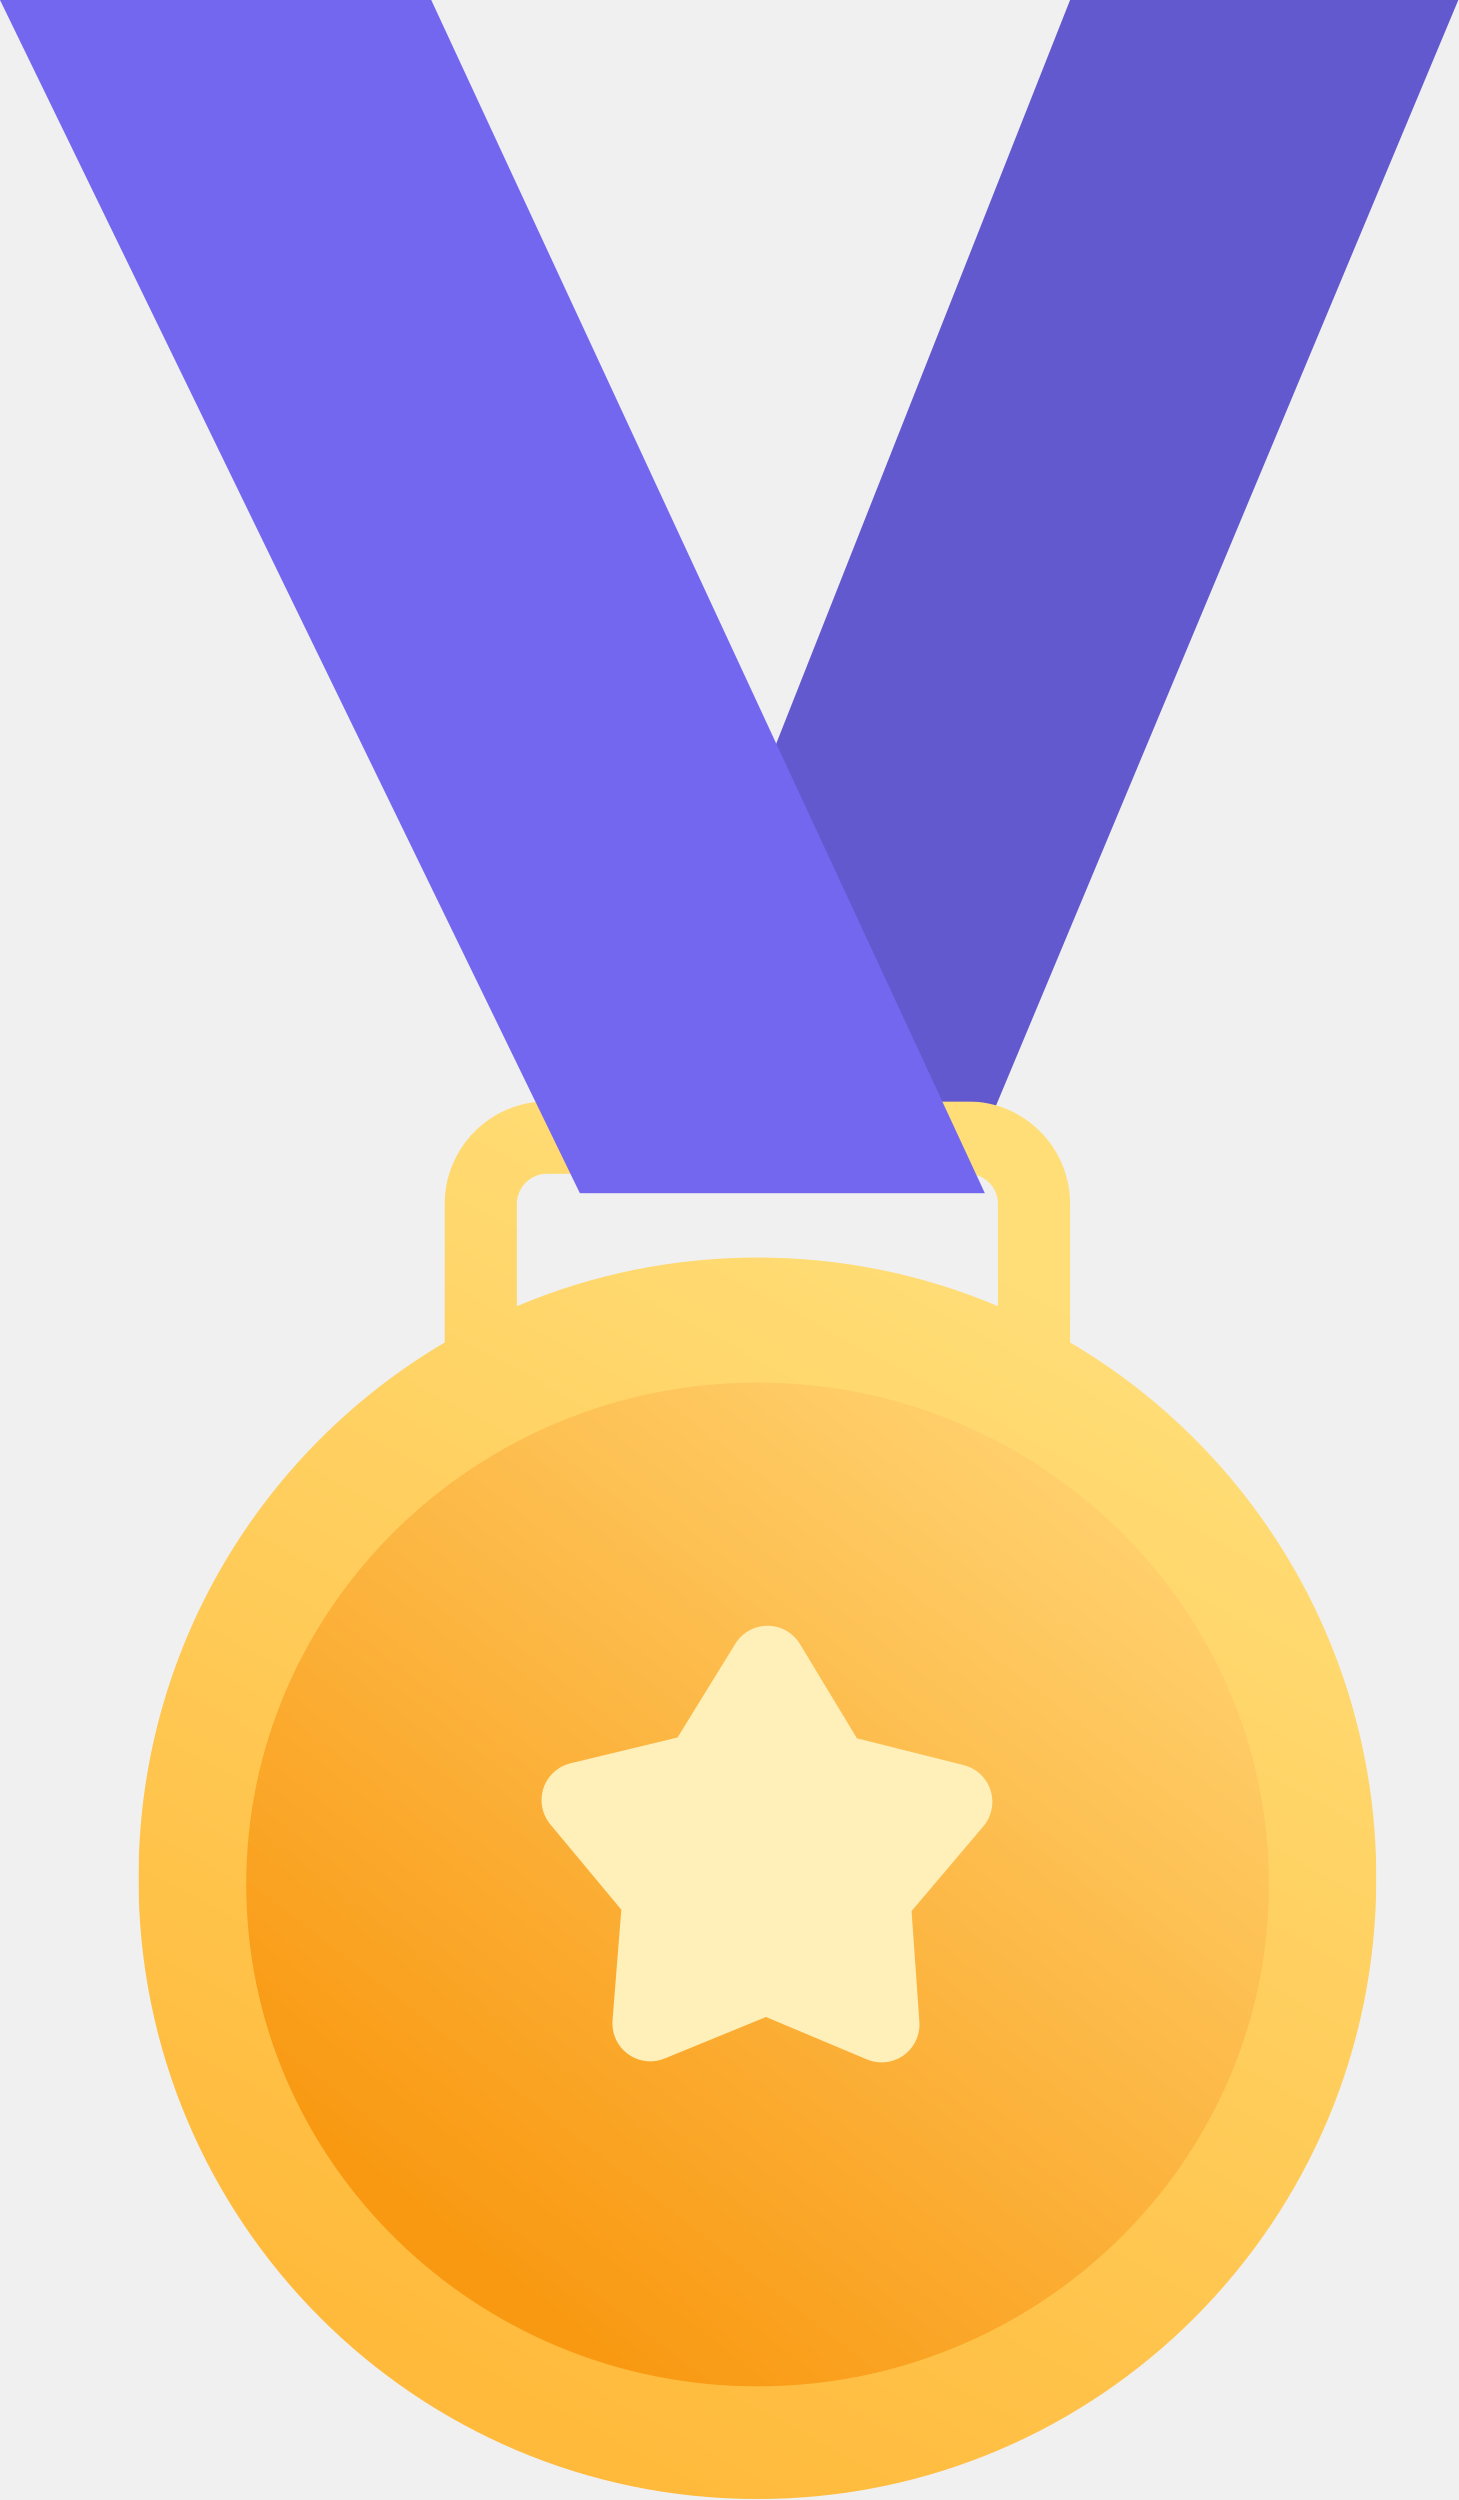
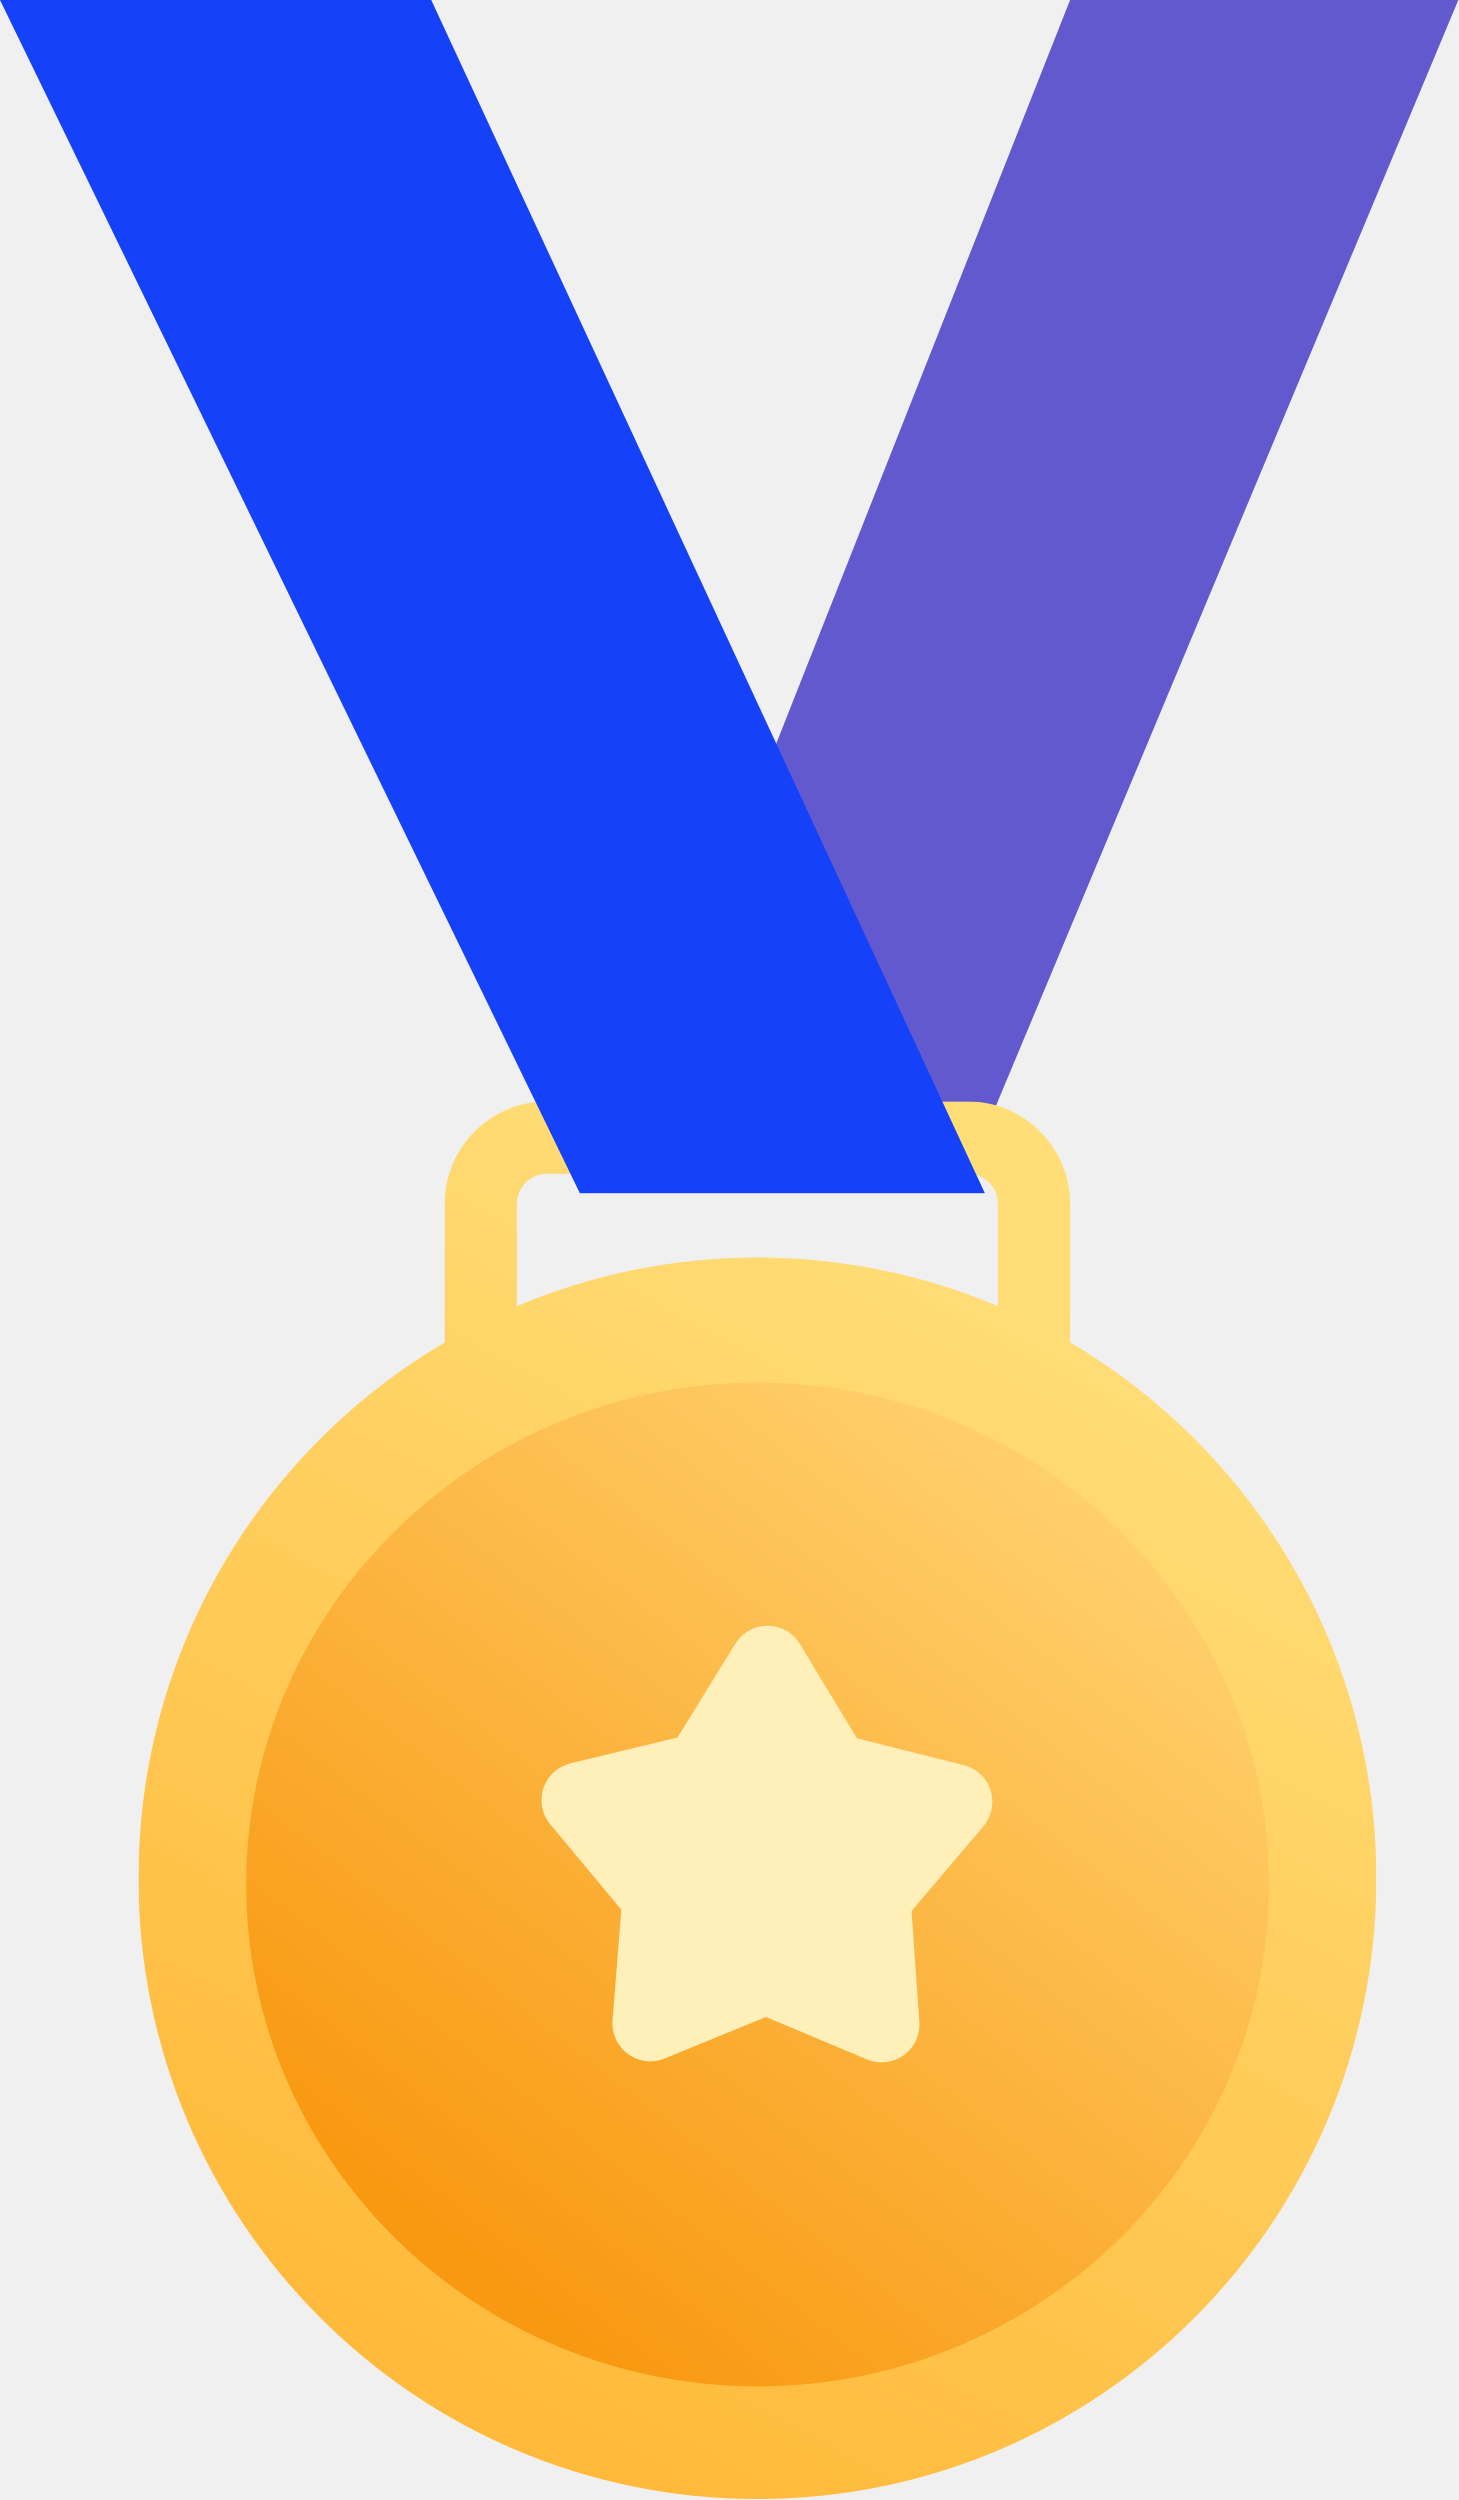
<svg xmlns="http://www.w3.org/2000/svg" xmlns:xlink="http://www.w3.org/1999/xlink" width="77px" height="132px" viewBox="0 0 77 132" version="1.1">
  <defs>
    <polygon id="path-1" points="0.312 0.155 65.67 0.155 65.67 73.949 0.312 73.949" />
    <linearGradient x1="74.194%" y1="12.412%" x2="34.456%" y2="95.336%" id="linearGradient-3">
      <stop stop-color="#FFDE78" offset="0%" />
      <stop stop-color="#FFBA3B" offset="100%" />
    </linearGradient>
    <linearGradient x1="84.444%" y1="12.871%" x2="24.603%" y2="88.537%" id="linearGradient-4">
      <stop stop-color="#FFD06D" offset="0%" />
      <stop stop-color="#F99912" offset="100%" />
    </linearGradient>
  </defs>
  <g id="⚙️-Symbols" stroke="none" stroke-width="1" fill="none" fill-rule="evenodd">
    <g id="28)-Widgets/1)-Advanced/Congratulations" transform="translate(-236, 0)">
      <g id="Badge" transform="translate(236, 0)">
        <polygon id="Fill-1" fill="#6359CF" points="56.5 0 32 62 51.075 62 77 0" />
        <g id="Group-4" transform="translate(7, 58)">
          <mask id="mask-2" fill="white">
            <use xlink:href="#path-1" />
          </mask>
          <g id="Clip-3" />
          <path d="M20.291,10.966 L20.291,5.568 C20.291,4.691 21.003,3.976 21.879,3.976 L44.103,3.976 C44.978,3.976 45.691,4.691 45.691,5.568 L45.691,10.966 C41.787,9.312 37.495,8.398 32.991,8.398 C28.487,8.398 24.195,9.312 20.291,10.966 M49.501,12.883 L49.501,5.568 C49.501,2.583 47.079,0.155 44.103,0.155 L21.879,0.155 C18.902,0.155 16.481,2.583 16.481,5.568 L16.481,12.883 C6.808,18.574 0.312,29.113 0.312,41.174 C0.312,59.275 14.943,73.949 32.991,73.949 C51.039,73.949 65.67,59.275 65.67,41.174 C65.67,29.113 59.175,18.574 49.501,12.883" id="Fill-2" fill="url(#linearGradient-3)" mask="url(#mask-2)" />
        </g>
        <path d="M40,126 C25.111,126 13,114.113 13,99.5 C13,84.887 25.111,73 40,73 C54.888,73 67,84.887 67,99.5 C67,114.113 54.888,126 40,126" id="Fill-5" fill="url(#linearGradient-4)" />
        <path d="M45.772,108.738 L40.443,106.497 L40.443,106.497 L35.094,108.689 C34.072,109.108 32.903,108.619 32.485,107.597 C32.366,107.307 32.317,106.993 32.341,106.68 L32.806,100.833 L32.806,100.833 L29.055,96.325 C28.349,95.476 28.464,94.214 29.314,93.508 C29.549,93.312 29.826,93.173 30.124,93.101 L35.774,91.739 L35.774,91.739 L38.825,86.79 C39.404,85.85 40.637,85.558 41.577,86.137 C41.848,86.304 42.075,86.533 42.239,86.806 L45.245,91.783 L45.245,91.783 L50.883,93.197 C51.955,93.466 52.605,94.552 52.337,95.624 C52.262,95.921 52.12,96.197 51.922,96.43 L48.131,100.904 L48.131,100.904 L48.543,106.755 C48.62,107.856 47.79,108.812 46.688,108.89 C46.375,108.912 46.061,108.86 45.772,108.738 Z" id="Fill-105" fill="#FFEFB9" />
-         <polygon id="Fill-116" fill="#7367F0" points="1.5262791e-13 0 22.769 0 52 63 30.617 63" />
+         <polygon id="Fill-116" fill="#1542f8" points="1.5262791e-13 0 22.769 0 52 63 30.617 63" />
      </g>
    </g>
  </g>
</svg>
